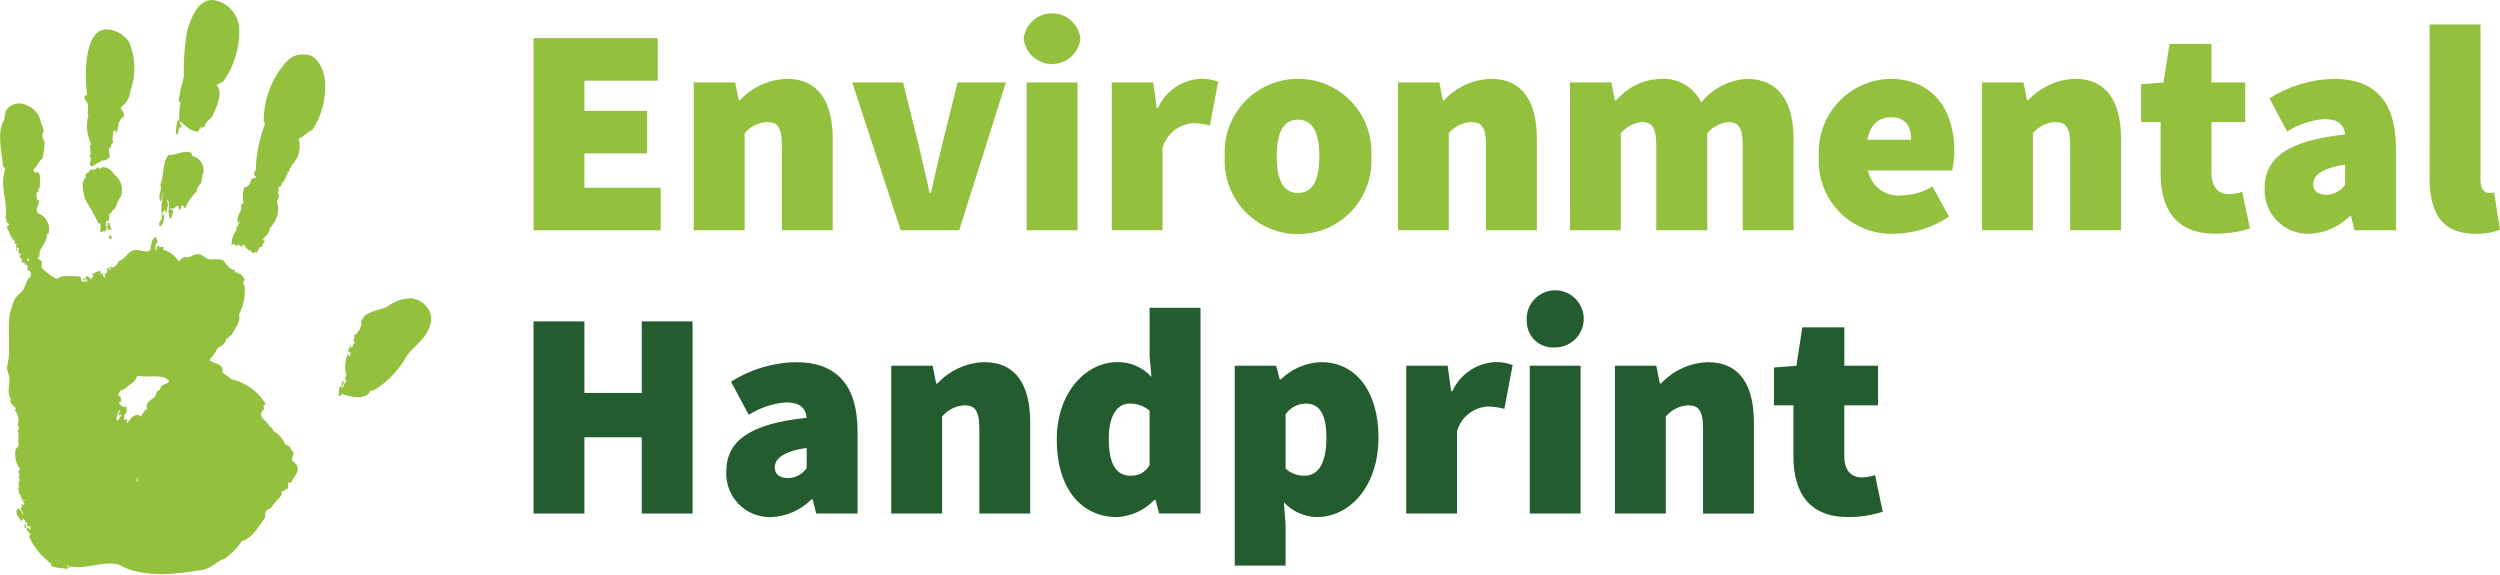
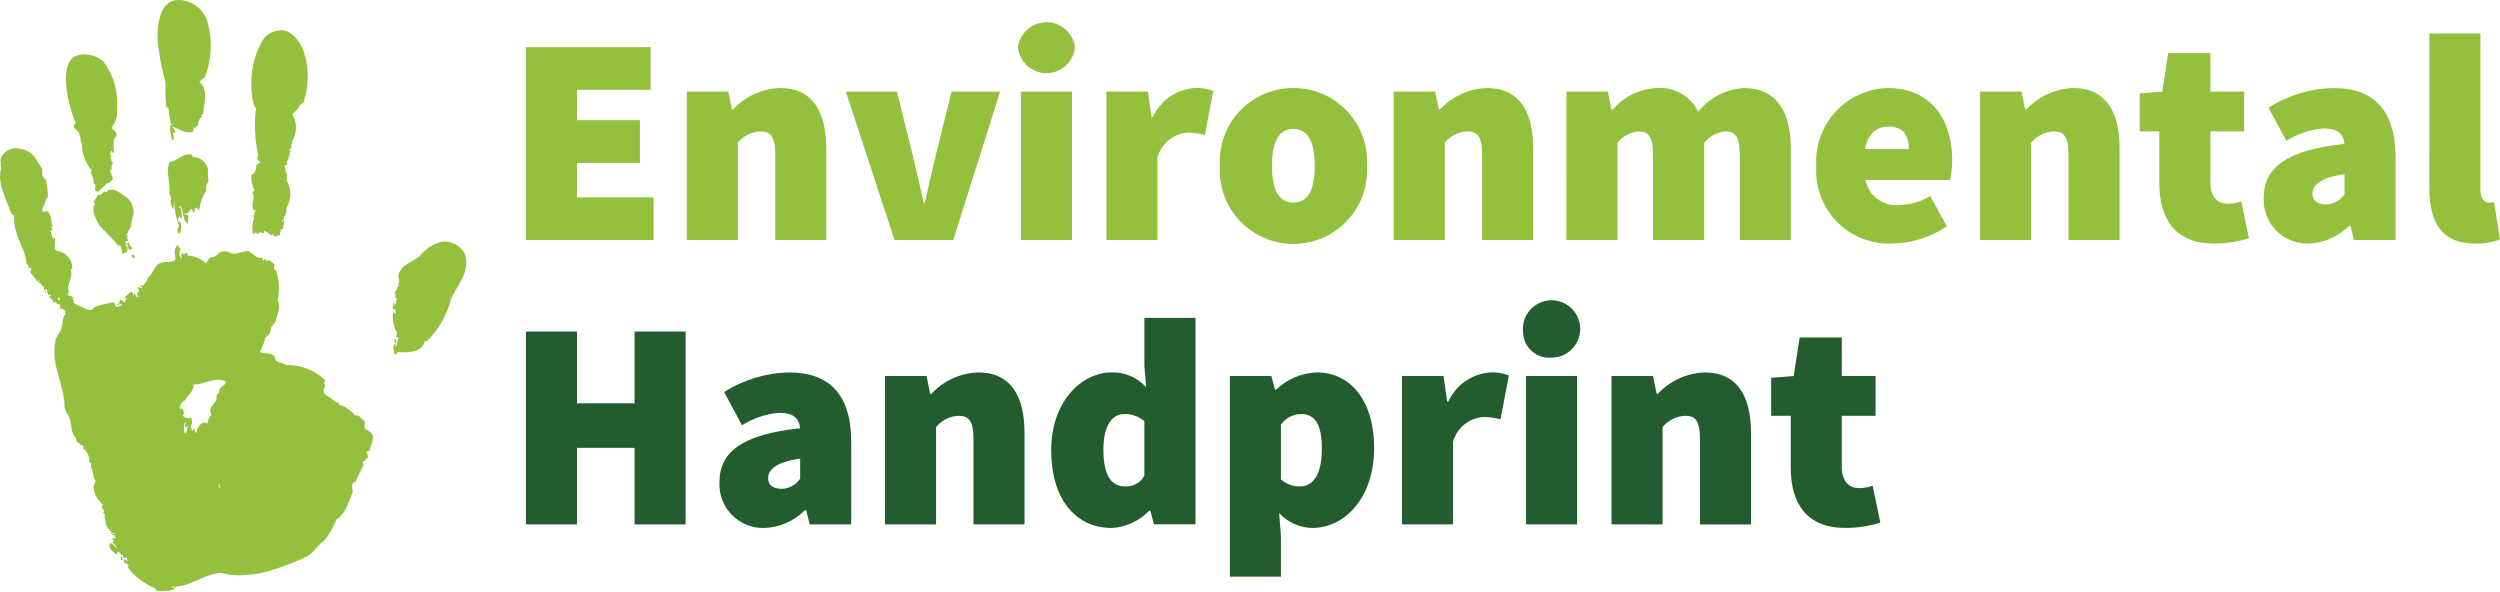
- <svg xmlns="http://www.w3.org/2000/svg" id="Layer_1" data-name="Layer 1" width="202.962" height="46.625" viewBox="0 0 202.962 46.625">
+ <svg xmlns="http://www.w3.org/2000/svg" id="Layer_1" data-name="Layer 1" width="202.181" height="47.815" viewBox="0 0 202.181 47.815">
  <defs>
    <style>.cls-1{fill:none;}.cls-2,.cls-5{fill:#93c13e;}.cls-3{fill:#235d2f;}.cls-4{clip-path:url(#clip-path);}.cls-5{fill-rule:evenodd;}</style>
-     <clipPath id="clip-path" transform="translate(-8.835 -2)">
-       <rect class="cls-1" x="-2" width="50" height="50" />
+     <clipPath id="clip-path" transform="translate(-9.616 -1.282)">
+       <rect class="cls-1" x="1.366" y="-0.634" width="50" height="50" transform="translate(-5.169 7.208) rotate(-14.192)" />
    </clipPath>
  </defs>
-   <path class="cls-2" d="M52.15,5.092H62.231V8.548H56.279V11h5.088v3.456H56.279v2.784h6.192v3.456H52.15Z" transform="translate(-8.835 -2)" />
-   <path class="cls-2" d="M65.159,8.692h3.36l.288,1.44h.1A5.421,5.421,0,0,1,72.695,8.4c2.64,0,3.744,1.92,3.744,4.9v7.392H72.312V13.829c0-1.537-.385-1.92-1.2-1.92a2.5,2.5,0,0,0-1.824.912v7.872H65.159Z" transform="translate(-8.835 -2)" />
-   <path class="cls-2" d="M78.022,8.692H82.15l1.3,5.233q.432,1.8.865,3.744h.095q.432-1.944.865-3.744l1.3-5.233H90.5l-3.793,12H81.958Z" transform="translate(-8.835 -2)" />
-   <path class="cls-2" d="M91.942,5.14a2.319,2.319,0,0,1,4.609,0,2.319,2.319,0,0,1-4.609,0Zm.24,3.552h4.129v12H92.182Z" transform="translate(-8.835 -2)" />
-   <path class="cls-2" d="M99.094,8.692h3.36l.288,2.064h.1A4.027,4.027,0,0,1,106.247,8.4a3.545,3.545,0,0,1,1.487.241l-.672,3.552A5.656,5.656,0,0,0,105.718,12a2.758,2.758,0,0,0-2.5,2.017v6.672H99.094Z" transform="translate(-8.835 -2)" />
-   <path class="cls-2" d="M114.214,8.4a5.945,5.945,0,0,1,5.953,6.289,5.961,5.961,0,1,1-11.9,0A5.944,5.944,0,0,1,114.214,8.4Zm0,9.265c1.248,0,1.728-1.152,1.728-2.976s-.48-2.976-1.728-2.976-1.728,1.152-1.728,2.976S112.966,17.669,114.214,17.669Z" transform="translate(-8.835 -2)" />
-   <path class="cls-2" d="M122.326,8.692h3.36l.288,1.44h.1A5.421,5.421,0,0,1,129.862,8.4c2.641,0,3.744,1.92,3.744,4.9v7.392h-4.127V13.829c0-1.537-.384-1.92-1.2-1.92a2.5,2.5,0,0,0-1.824.912v7.872h-4.128Z" transform="translate(-8.835 -2)" />
-   <path class="cls-2" d="M136.294,8.692h3.359l.288,1.464h.1a4.912,4.912,0,0,1,3.6-1.752,3.393,3.393,0,0,1,3.312,1.92,5.072,5.072,0,0,1,3.7-1.92c2.641,0,3.793,1.92,3.793,4.9v7.392h-4.128V13.829c0-1.537-.384-1.92-1.2-1.92a2.564,2.564,0,0,0-1.679.912v7.872H143.3V13.829c0-1.537-.384-1.92-1.2-1.92a2.564,2.564,0,0,0-1.68.912v7.872h-4.128Z" transform="translate(-8.835 -2)" />
-   <path class="cls-2" d="M162.262,8.4c3.552,0,5.232,2.593,5.232,5.809a7.479,7.479,0,0,1-.168,1.632h-6.841a2.519,2.519,0,0,0,2.786,2.016,4.932,4.932,0,0,0,2.448-.72l1.343,2.448a8.082,8.082,0,0,1-4.368,1.392,5.894,5.894,0,0,1-6.192-6.288A5.942,5.942,0,0,1,162.262,8.4Zm1.728,4.945c0-1.008-.384-1.825-1.632-1.825-.912,0-1.68.505-1.92,1.825Z" transform="translate(-8.835 -2)" />
-   <path class="cls-2" d="M169.75,8.692h3.359l.288,1.44h.1A5.421,5.421,0,0,1,177.286,8.4c2.641,0,3.744,1.92,3.744,4.9v7.392H176.9V13.829c0-1.537-.383-1.92-1.2-1.92a2.5,2.5,0,0,0-1.824.912v7.872H169.75Z" transform="translate(-8.835 -2)" />
-   <path class="cls-2" d="M184.244,11.909H182.66V8.836l1.824-.144.481-3.12h3.408v3.12h2.736v3.217h-2.736v4.1c0,1.32.672,1.752,1.439,1.752a3.452,3.452,0,0,0,1.057-.192l.624,2.977a9.1,9.1,0,0,1-2.832.431c-3.121,0-4.417-1.967-4.417-4.9Z" transform="translate(-8.835 -2)" />
-   <path class="cls-2" d="M199.222,12.917c-.1-.864-.624-1.249-1.681-1.249a6.534,6.534,0,0,0-3.024,1.009l-1.44-2.689a10.114,10.114,0,0,1,5.28-1.584c3.121,0,4.993,1.68,4.993,5.617v6.672h-3.361l-.288-1.152h-.1a4.865,4.865,0,0,1-3.312,1.44,3.529,3.529,0,0,1-3.6-3.7C192.692,14.789,194.613,13.4,199.222,12.917Zm-1.489,4.9A1.894,1.894,0,0,0,199.222,17V15.365c-1.969.288-2.593.912-2.593,1.584C196.629,17.5,197.013,17.813,197.733,17.813Z" transform="translate(-8.835 -2)" />
-   <path class="cls-2" d="M206.085,3.988h4.128V16.613c0,.816.384,1.056.672,1.056a1.481,1.481,0,0,0,.432-.048l.48,3.025a5.128,5.128,0,0,1-2.016.335c-2.785,0-3.7-1.824-3.7-4.512Z" transform="translate(-8.835 -2)" />
-   <path class="cls-3" d="M52.15,28.092h4.129V33.9h4.656V28.092h4.128v15.6H60.935V37.5H56.279v6.192H52.15Z" transform="translate(-8.835 -2)" />
-   <path class="cls-3" d="M74.327,35.917c-.1-.864-.624-1.248-1.681-1.248a6.546,6.546,0,0,0-3.024,1.008l-1.44-2.689a10.114,10.114,0,0,1,5.28-1.584c3.121,0,4.993,1.68,4.993,5.617v6.672H75.1l-.288-1.152h-.1a4.871,4.871,0,0,1-3.313,1.44,3.528,3.528,0,0,1-3.6-3.7C67.8,37.789,69.718,36.4,74.327,35.917Zm-1.489,4.9A1.888,1.888,0,0,0,74.327,40V38.365c-1.969.288-2.593.912-2.593,1.584C71.734,40.5,72.119,40.813,72.838,40.813Z" transform="translate(-8.835 -2)" />
-   <path class="cls-3" d="M81.19,31.692h3.36l.288,1.441h.1A5.426,5.426,0,0,1,88.727,31.4c2.64,0,3.744,1.92,3.744,4.9v7.392H88.343V36.829c0-1.536-.385-1.921-1.2-1.921a2.5,2.5,0,0,0-1.825.912v7.873H81.19Z" transform="translate(-8.835 -2)" />
-   <path class="cls-3" d="M99.526,31.4a3.608,3.608,0,0,1,2.785,1.2l-.144-1.728V26.988H106.3v16.7h-3.36l-.289-1.1h-.1a4.544,4.544,0,0,1-3.024,1.392c-2.976,0-4.9-2.4-4.9-6.289C94.63,33.757,97.078,31.4,99.526,31.4Zm1.1,9.217a1.647,1.647,0,0,0,1.537-.864V35.341a2.431,2.431,0,0,0-1.633-.576c-.864,0-1.68.767-1.68,2.88C98.854,39.805,99.526,40.621,100.63,40.621Z" transform="translate(-8.835 -2)" />
-   <path class="cls-3" d="M113.206,44.605v3.313h-4.128V31.692h3.36l.288,1.1h.1a4.967,4.967,0,0,1,3.264-1.393c2.833,0,4.656,2.4,4.656,6.1,0,4.128-2.447,6.48-4.992,6.48a3.758,3.758,0,0,1-2.688-1.2Zm1.536-3.984c.96,0,1.777-.767,1.777-3.072,0-1.968-.577-2.784-1.681-2.784a2.006,2.006,0,0,0-1.632.864v4.416A2.2,2.2,0,0,0,114.742,40.621Z" transform="translate(-8.835 -2)" />
-   <path class="cls-3" d="M123,31.692h3.359l.289,2.065h.1A4.024,4.024,0,0,1,130.15,31.4a3.549,3.549,0,0,1,1.489.241l-.673,3.551a5.719,5.719,0,0,0-1.344-.191,2.755,2.755,0,0,0-2.5,2.016v6.672H123Z" transform="translate(-8.835 -2)" />
-   <path class="cls-3" d="M132.789,28.14a2.318,2.318,0,1,1,2.3,2.064A2.114,2.114,0,0,1,132.789,28.14Zm.24,3.552h4.128v12h-4.128Z" transform="translate(-8.835 -2)" />
-   <path class="cls-3" d="M139.941,31.692h3.36l.288,1.441h.1a5.422,5.422,0,0,1,3.792-1.729c2.64,0,3.744,1.92,3.744,4.9v7.392h-4.128V36.829c0-1.536-.384-1.921-1.2-1.921a2.5,2.5,0,0,0-1.825.912v7.873h-4.128Z" transform="translate(-8.835 -2)" />
-   <path class="cls-3" d="M154.437,34.908h-1.584V31.836l1.824-.144.48-3.12h3.408v3.12H161.3v3.216h-2.737v4.1c0,1.32.672,1.752,1.44,1.752a3.458,3.458,0,0,0,1.057-.192l.624,2.977a9.1,9.1,0,0,1-2.832.431c-3.122,0-4.417-1.967-4.417-4.9Z" transform="translate(-8.835 -2)" />
+   <path class="cls-2" d="M52.15,5.092H62.231V8.548H56.279V11h5.088v3.456H56.279v2.784h6.192v3.456H52.15Z" transform="translate(-9.616 -1.282)" />
+   <path class="cls-2" d="M65.159,8.692h3.36l.288,1.44h.1A5.421,5.421,0,0,1,72.695,8.4c2.64,0,3.744,1.92,3.744,4.9v7.392H72.312V13.829c0-1.537-.385-1.92-1.2-1.92a2.5,2.5,0,0,0-1.824.912v7.872H65.159Z" transform="translate(-9.616 -1.282)" />
+   <path class="cls-2" d="M78.022,8.692H82.15l1.3,5.233q.432,1.8.865,3.744h.095q.432-1.944.865-3.744l1.3-5.233H90.5l-3.793,12H81.958Z" transform="translate(-9.616 -1.282)" />
+   <path class="cls-2" d="M91.942,5.14a2.319,2.319,0,0,1,4.609,0,2.319,2.319,0,0,1-4.609,0Zm.24,3.552h4.129v12H92.182Z" transform="translate(-9.616 -1.282)" />
+   <path class="cls-2" d="M99.094,8.692h3.36l.288,2.064h.1A4.027,4.027,0,0,1,106.247,8.4a3.545,3.545,0,0,1,1.487.241l-.672,3.552A5.656,5.656,0,0,0,105.718,12a2.758,2.758,0,0,0-2.5,2.017v6.672H99.094Z" transform="translate(-9.616 -1.282)" />
+   <path class="cls-2" d="M114.214,8.4a5.945,5.945,0,0,1,5.953,6.289,5.961,5.961,0,1,1-11.9,0A5.944,5.944,0,0,1,114.214,8.4Zm0,9.265c1.248,0,1.728-1.152,1.728-2.976s-.48-2.976-1.728-2.976-1.728,1.152-1.728,2.976S112.966,17.669,114.214,17.669Z" transform="translate(-9.616 -1.282)" />
+   <path class="cls-2" d="M122.326,8.692h3.36l.288,1.44h.1A5.421,5.421,0,0,1,129.862,8.4c2.641,0,3.744,1.92,3.744,4.9v7.392h-4.127V13.829c0-1.537-.384-1.92-1.2-1.92a2.5,2.5,0,0,0-1.824.912v7.872h-4.128Z" transform="translate(-9.616 -1.282)" />
+   <path class="cls-2" d="M136.294,8.692h3.359l.288,1.464h.1a4.912,4.912,0,0,1,3.6-1.752,3.393,3.393,0,0,1,3.312,1.92,5.072,5.072,0,0,1,3.7-1.92c2.641,0,3.793,1.92,3.793,4.9v7.392h-4.128V13.829c0-1.537-.384-1.92-1.2-1.92a2.564,2.564,0,0,0-1.679.912v7.872H143.3V13.829c0-1.537-.384-1.92-1.2-1.92a2.564,2.564,0,0,0-1.68.912v7.872h-4.128Z" transform="translate(-9.616 -1.282)" />
+   <path class="cls-2" d="M162.262,8.4c3.552,0,5.232,2.593,5.232,5.809a7.479,7.479,0,0,1-.168,1.632h-6.841a2.519,2.519,0,0,0,2.786,2.016,4.932,4.932,0,0,0,2.448-.72l1.343,2.448a8.082,8.082,0,0,1-4.368,1.392,5.894,5.894,0,0,1-6.192-6.288A5.942,5.942,0,0,1,162.262,8.4Zm1.728,4.945c0-1.008-.384-1.825-1.632-1.825-.912,0-1.68.505-1.92,1.825Z" transform="translate(-9.616 -1.282)" />
+   <path class="cls-2" d="M169.75,8.692h3.359l.288,1.44h.1A5.421,5.421,0,0,1,177.286,8.4c2.641,0,3.744,1.92,3.744,4.9v7.392H176.9V13.829c0-1.537-.383-1.92-1.2-1.92a2.5,2.5,0,0,0-1.824.912v7.872H169.75Z" transform="translate(-9.616 -1.282)" />
+   <path class="cls-2" d="M184.244,11.909H182.66V8.836l1.824-.144.481-3.12h3.408v3.12h2.736v3.217h-2.736v4.1c0,1.32.672,1.752,1.439,1.752a3.452,3.452,0,0,0,1.057-.192l.624,2.977a9.1,9.1,0,0,1-2.832.431c-3.121,0-4.417-1.967-4.417-4.9Z" transform="translate(-9.616 -1.282)" />
+   <path class="cls-2" d="M199.222,12.917c-.1-.864-.624-1.249-1.681-1.249a6.534,6.534,0,0,0-3.024,1.009l-1.44-2.689a10.114,10.114,0,0,1,5.28-1.584c3.121,0,4.993,1.68,4.993,5.617v6.672h-3.361l-.288-1.152h-.1a4.865,4.865,0,0,1-3.312,1.44,3.529,3.529,0,0,1-3.6-3.7C192.692,14.789,194.613,13.4,199.222,12.917Zm-1.489,4.9A1.894,1.894,0,0,0,199.222,17V15.365c-1.969.288-2.593.912-2.593,1.584C196.629,17.5,197.013,17.813,197.733,17.813Z" transform="translate(-9.616 -1.282)" />
+   <path class="cls-2" d="M206.085,3.988h4.128V16.613c0,.816.384,1.056.672,1.056a1.481,1.481,0,0,0,.432-.048l.48,3.025a5.128,5.128,0,0,1-2.016.335c-2.785,0-3.7-1.824-3.7-4.512Z" transform="translate(-9.616 -1.282)" />
+   <path class="cls-3" d="M52.15,28.092h4.129V33.9h4.656V28.092h4.128v15.6H60.935V37.5H56.279v6.192H52.15Z" transform="translate(-9.616 -1.282)" />
+   <path class="cls-3" d="M74.327,35.917c-.1-.864-.624-1.248-1.681-1.248a6.546,6.546,0,0,0-3.024,1.008l-1.44-2.689a10.114,10.114,0,0,1,5.28-1.584c3.121,0,4.993,1.68,4.993,5.617v6.672H75.1l-.288-1.152h-.1a4.871,4.871,0,0,1-3.313,1.44,3.528,3.528,0,0,1-3.6-3.7C67.8,37.789,69.718,36.4,74.327,35.917Zm-1.489,4.9A1.888,1.888,0,0,0,74.327,40V38.365c-1.969.288-2.593.912-2.593,1.584C71.734,40.5,72.119,40.813,72.838,40.813Z" transform="translate(-9.616 -1.282)" />
+   <path class="cls-3" d="M81.19,31.692h3.36l.288,1.441h.1A5.426,5.426,0,0,1,88.727,31.4c2.64,0,3.744,1.92,3.744,4.9v7.392H88.343V36.829c0-1.536-.385-1.921-1.2-1.921a2.5,2.5,0,0,0-1.825.912v7.873H81.19Z" transform="translate(-9.616 -1.282)" />
+   <path class="cls-3" d="M99.526,31.4a3.608,3.608,0,0,1,2.785,1.2l-.144-1.728V26.988H106.3v16.7h-3.36l-.289-1.1h-.1a4.544,4.544,0,0,1-3.024,1.392c-2.976,0-4.9-2.4-4.9-6.289C94.63,33.757,97.078,31.4,99.526,31.4Zm1.1,9.217a1.647,1.647,0,0,0,1.537-.864V35.341a2.431,2.431,0,0,0-1.633-.576c-.864,0-1.68.767-1.68,2.88C98.854,39.805,99.526,40.621,100.63,40.621Z" transform="translate(-9.616 -1.282)" />
+   <path class="cls-3" d="M113.206,44.605v3.313h-4.128V31.692h3.36l.288,1.1h.1a4.967,4.967,0,0,1,3.264-1.393c2.833,0,4.656,2.4,4.656,6.1,0,4.128-2.447,6.48-4.992,6.48a3.758,3.758,0,0,1-2.688-1.2Zm1.536-3.984c.96,0,1.777-.767,1.777-3.072,0-1.968-.577-2.784-1.681-2.784a2.006,2.006,0,0,0-1.632.864v4.416A2.2,2.2,0,0,0,114.742,40.621Z" transform="translate(-9.616 -1.282)" />
+   <path class="cls-3" d="M123,31.692h3.359l.289,2.065h.1A4.024,4.024,0,0,1,130.15,31.4a3.549,3.549,0,0,1,1.489.241l-.673,3.551a5.719,5.719,0,0,0-1.344-.191,2.755,2.755,0,0,0-2.5,2.016v6.672H123Z" transform="translate(-9.616 -1.282)" />
+   <path class="cls-3" d="M132.789,28.14a2.318,2.318,0,1,1,2.3,2.064A2.114,2.114,0,0,1,132.789,28.14Zm.24,3.552h4.128v12h-4.128Z" transform="translate(-9.616 -1.282)" />
+   <path class="cls-3" d="M139.941,31.692h3.36l.288,1.441h.1a5.422,5.422,0,0,1,3.792-1.729c2.64,0,3.744,1.92,3.744,4.9v7.392h-4.128V36.829c0-1.536-.384-1.921-1.2-1.921a2.5,2.5,0,0,0-1.825.912v7.873h-4.128Z" transform="translate(-9.616 -1.282)" />
+   <path class="cls-3" d="M154.437,34.908h-1.584V31.836l1.824-.144.48-3.12h3.408v3.12H161.3v3.216h-2.737v4.1c0,1.32.672,1.752,1.44,1.752a3.458,3.458,0,0,0,1.057-.192l.624,2.977a9.1,9.1,0,0,1-2.832.431c-3.122,0-4.417-1.967-4.417-4.9Z" transform="translate(-9.616 -1.282)" />
  <g class="cls-4">
    <g class="cls-4">
-       <path class="cls-5" d="M15.964,11.028c.176.047.131.158.089.3-.129-.023-.092-.176-.089-.3" transform="translate(-8.835 -2)" />
-       <path class="cls-5" d="M17.677,21.1c.142.044.263.023.218.277-.074-.014-.093.04-.17.022a.677.677,0,0,1-.048-.3" transform="translate(-8.835 -2)" />
-       <path class="cls-5" d="M36.539,33.15c.1-.053.088-.077.066-.2.088-.007.106.041.16.061-.025.095-.084.147-.076.283-.136.02-.072-.117-.15-.143" transform="translate(-8.835 -2)" />
-       <path class="cls-5" d="M11.418,43.918a.229.229,0,0,0-.061.16l-.124-.015c0-.049.018-.072.051-.077-.021-.045-.089-.054-.067-.134.109-.089.069.071.2.066" transform="translate(-8.835 -2)" />
-       <path class="cls-5" d="M11.621,44.319l-.165-.02c-.039-.044.006-.153-.108-.139.025-.062.133-.019.1-.154.04.006.025.054.031.087.031.087.174.087.14.226" transform="translate(-8.835 -2)" />
-       <path class="cls-5" d="M10.835,44.6c0-.036.021-.037.046-.036l.083.01c-.109.124.063.192-.035.288-.218.02-.03-.252-.094-.262" transform="translate(-8.835 -2)" />
-       <path class="cls-5" d="M15.972,10.611c.127-.3-.654-.7-.056-.926-.215-1.321-.3-5.157,1.474-5.3a2.279,2.279,0,0,1,1.925,1.026A5.516,5.516,0,0,1,19.42,9.4a1.832,1.832,0,0,1-.786,1.327c.075.313.331.366.25.7-.033.132-.215.177-.287.3-.207.353-.167.8-.289,1.011-.119.138-.053-.179-.145-.185-.1.057-.019.223-.18.1.119.319-.12.607.061.885-.187.136-.181.228-.229.516-.091.008-.072-.069-.068-.134-.176.228.018.572-.022.875-.185.159-.426.291-.611.219-.107.183-.569.275-.77.492-.125-.013-.15-.106-.232-.153.026-.266.249-.484-.008-.628.165-.262.039-.671.026-.916a.115.115,0,0,1,.134-.068,3.319,3.319,0,0,1-.258-2.371" transform="translate(-8.835 -2)" />
-       <path class="cls-5" d="M32.3,15.586c.171.085-.038.47-.127.361-.117.025.1.09.016.212-.076-.041-.157.223-.168.355a.2.2,0,0,0-.119-.056c.227.243-.359.335-.2.645-.127-.02-.133.114-.3.048.119.1.048.411-.018.5a.516.516,0,0,1-.08.658,2.1,2.1,0,0,1-.556,2.191c0,.413-.377.713-.618.97.046.158.073-.089.169-.022.084.168-.17.313-.2.6-.1-.028-.1.065-.21.017-.027.2-.173.255-.184.48-.14-.175-.221-.006-.293.006-.081-.086-.266-.09-.217-.277-.086-.03-.086.049-.1.114a3.714,3.714,0,0,1-.481-.518c-.119-.056-.084.083-.1.155a.34.34,0,0,1-.274-.159c-.107-.025-.116.074-.143.15-.059-.159-.038-.092-.2-.066.085-.236-.161-.006-.1-.179-.077.029-.093.135-.148.191a1.862,1.862,0,0,1,.411-1.33c-.113-.023-.021-.041-.012-.252a.2.2,0,0,0,.119.056c-.162-.252.108-.135.137-.443-.091-.005-.1.093-.107.2a.807.807,0,0,1,0-.711c.109-.333.315-.353.181-.813.006.021.063-.018.046-.037,0-.127.159-.052.185-.145a2.212,2.212,0,0,1,.071-1.286c.352-.028.479-.34.584-.683.132-.037.252-.091.391-.12a.635.635,0,0,1-.213-.318c.026-.126.112-.175.159-.273a11.091,11.091,0,0,1,.739-3.715.777.777,0,0,0-.093-.262,7.3,7.3,0,0,1,1.242-4.071c.6-.792,1.067-1.526,2.372-1.3.749.129,1.332,1.239,1.364,2.213a6.415,6.415,0,0,1-1.007,3.849c-.069.076-.253.11-.359.207a3.058,3.058,0,0,1-.775.535,2.165,2.165,0,0,1-.6,2.185.112.112,0,0,1-.019.164c-.09.06-.052-.009-.165-.02" transform="translate(-8.835 -2)" />
-       <path class="cls-5" d="M10.307,38.226c.17-.115-.114-.465.074-.618-.169-.093.066-.556-.136-.6.1-.1.224-.433.013-.458a1.225,1.225,0,0,0-.227-1.239c-.011-.095.086-.05.1-.114-.1-.15-.106-.231-.31-.2a.114.114,0,0,1,.133-.068c-.161-.109-.394-.279-.229-.529-.36-.453-.1-1.1-.131-1.688-.023-.405-.269-.676-.164-1.065.353-1.308-.091-3.157.288-4.479a4.95,4.95,0,0,1,.316-.882c.166-.318.526-.49.727-.832s.2-.783.582-1.016a.34.34,0,0,1,.034-.288c-.049-.09-.173.044-.1-.18l-.247-.03c.08-.2.107-.521-.2-.441.079-.174-.021-.207-.227-.2.012-.047,0-.075-.032-.088-.015-.114.1-.069.139-.108-.179.019-.149-.226-.341-.292.017-.106.168-.04.184-.145-.028-.193-.128.057-.2-.066.086-.154-.157-.365.045-.371a.208.208,0,0,0-.109-.138c-.186-.036.065.3-.158.273.115-.111-.062-.416.065-.535-.074-.079-.053,0-.165-.021.135-.325-.356-.316-.106-.514-.021-.126-.073.089-.169.022a4.283,4.283,0,0,0-.359-.838c.007-.149.142-.135.158-.273-.016-.112-.184-.105-.227-.2.129-.106-.014-.209-.048-.3.219-1.478-.515-2.451-.018-4.015a1.951,1.951,0,0,0-.186-.189c-.073-1.122-.561-2.78.122-3.789-.069-.173.1-.4.079-.659a1.278,1.278,0,0,1,1.732-.5,1.753,1.753,0,0,1,1.107,1.219c.053.252.189.505.277.828-.106.209-.189.61,0,.71a.113.113,0,0,1-.1.114c0,.107.077-.048.164.02a6.887,6.887,0,0,1-.173,1.442c-.28.11-.422.66-.732.873a.345.345,0,0,0,.176.272c.067-.01.051-.125.175-.062.343.265.094.924.175,1.316-.021.056-.073-.005-.077-.051-.133.072.029.224-.045.371-.068,0-.066-.047-.118-.056-.115.3.054.578,0,.71.021.126.073-.088.17-.021.037.373-.388.732-.088,1.076a1.366,1.366,0,0,1,.841,1.69c-.039.07-.075,0-.123-.015.033.875-.789,1.174-.558,1.855-.154.047-.008-.142-.109-.138-.027.073.05.25-.122.32.109-.055.266.086.392.214-.057.208.034.322-.054.453a5.183,5.183,0,0,0,1.105.886c.242.113.363-.1.561-.142a10.6,10.6,0,0,1,1.5.014.614.614,0,0,1,.075.427c.169-.064.17-.047.283.076-.086-.169.094-.137.175-.063-.016-.076.141-.156.024-.206-.063.011.01.055-.014.124-.078-.027-.014-.164-.15-.144-.064.011.01.055-.015.124a.271.271,0,0,0-.2-.066c.069-.071.241-.155.3-.089-.129-.256-.058-.018.071-.242a.684.684,0,0,1,.3.287,1.793,1.793,0,0,1,.194-.228c.067-.127-.129-.047-.062-.174a1.839,1.839,0,0,1,.621-.3c.079.05.07.169.048.3.149.079.03-.184.18-.1,0,.2-.006.278.207.359.052-.128-.048-.136-.1-.18.142-.064.025-.21.236-.222-.019-.1.113-.312-.047-.3.129-.152.224,0,.365.086,0-.1,0-.2-.145-.185.015-.113.207-.075.253-.011a.835.835,0,0,0,.522-.522c.693-.193.726-1.1,1.736-.878.262.056.55.2.839-.025.05-.507.11-1,.5-1.067-.028.309.045.31.146.519-.057.122-.057-.1-.113-.1a.8.8,0,0,0-.054.788c-.057-.171.116-.372.055-.453-.02-.041.25,0,.2.107.185-.036.171-.138.335,0,0,.075-.061.081-.061.16a2.257,2.257,0,0,1,1.3.993,1.04,1.04,0,0,1,.508-.4c.436.208.629-.348,1.234-.186.213.057.389.3.625.367.386.116.895-.077,1.241.108.278.329.493.794.95.783.02.121-.071.1-.065.2.126.036.174-.031.22-.1.085.021-.01.182.058.215.238-.123.452.248.573.446-.079.154-.215.4-.013.458a4.285,4.285,0,0,1-.458,2.411c.2.588-.424,1.22-.574,1.644-.2.05-.256.276-.457.322-.079.421-.372.57-.671.713a4.071,4.071,0,0,1-.7,1c.265.322,1.191.215,1.054.963.161.258.527.357.723.588a4.414,4.414,0,0,1,2.773,1.964c.017.164-.118.135-.153.232.008.081.076.115.057.216-.655.705.168.843.418,1.388.055.157.338.133.29.37a2.489,2.489,0,0,1,1.03,1.169c.466.019.374.478.677.624a1.624,1.624,0,0,0-.157.609c.179.233.44.332.466.641.041.471-.377.779-.514,1.15-.135-.014-.172.1-.34.043.15.1.055.223.069.468-.2.067-.318.228-.534.27-.012.1.057.13.012.252-.288.409-.657.715-.932,1.142-.3,0-.434.232-.424.743-.556.7-.967,1.588-1.855,1.866a6.306,6.306,0,0,1-1.429,1.458c-.1-.018-.135.049-.216.058-.482.225-.954.768-1.69.841a21.749,21.749,0,0,1-3.133.334,9.3,9.3,0,0,1-1.941-.192,5.347,5.347,0,0,1-1.681-.621c-1.2-.2-2.189.248-3.2.241-.354,0-.644-.16-.9.143-.5-.1-1.028-.054-1.345-.287-.009-.006.064-.058.051-.077-.132-.2-.481-.412-.714-.671a4.936,4.936,0,0,1-1.1-1.637.207.207,0,0,1,.139-.109c-.086-.2-.615-.5-.137-.6-.128.112.081.184.135.267-.068-.135-.031-.122,0-.334-.089.014-.265-.084-.294.006a.507.507,0,0,1,.03-.247.672.672,0,0,1-.285-.411c-.061.082-.17.1-.2.228-.181-.249-.614-.637-.293-1.038.274.095.279.4.476.558a2.11,2.11,0,0,0-.27-.534c.046-.1.242-.223.035-.288.057-.2.3.128.308-.13-.05-.03-.2-.036-.026-.129-.025-.047-.123-.02-.2-.107.036-.085.258-.008.288.035-.05-.176-.232-.144-.366-.086.123-.047-.064-.2.1-.155-.034-.149-.111-.09-.191-.148.031-.039.1-.032.1-.114-.337-.084-.126-.7-.206-1.07l.124.015c0-.049-.071-.044-.119-.056.019-.071.083-.085.175-.062-.126-.038-.1-.2-.176-.272a.224.224,0,0,1,.184-.145c-.128.077-.316-.45-.027-.463a2,2,0,0,1-.389-1.636m1.048-15.3a.2.2,0,0,1,.056-.118c-.054-.02-.071-.068-.16-.061-.024.106-.006.179.1.179m8.828,9.3c-.142.579-.66.68-.962,1.055-.277.091-.551.186-.574.6.394,0,.057.4.321.457a.214.214,0,0,0-.267.135c.154.159.267.338.593.281a.606.606,0,0,1-.213.726c.114.118.013.172.043.34.123.046.093-.1.216-.058.112.107-.112.262.047.3.218-.314.662-.923,1.105-.494.119-.26.238-.521.491-.61-.181-.663.388-.695.675-1.089.079-.109.054-.268.127-.361.054-.069.169-.068.225-.14.076-.1.072-.24.164-.315.2-.166.52-.143.59-.388-.577-.661-1.836-.2-2.581-.437M18.27,35.966c.055.056.045.164.1.221a1.964,1.964,0,0,0,.312-.506c-.082-.121-.123.1-.206-.025-.056-.2.2-.242.086-.365-.211.171-.162.389-.29.675m1.758,5.186c-.048-.154,0-.3-.038-.381-.077.079-.09.347.038.381m-5.544,6.814c-.073,0-.192-.141-.247-.03.087.061.167.141.247.03" transform="translate(-8.835 -2)" />
-       <path class="cls-5" d="M22.375,18.529c.011.063.055-.01.124.015-.126.3-.055.433-.177.773-.051-.117-.041-.281-.135-.268s.047.118-.061.161c-.063-.023.045-.069-.031-.088-.111.033-.022.321-.127.361.127.052.136-.048.179-.1.072.22-.049.927-.33,1.006-.153-.17,0-.505.152-.568a6.985,6.985,0,0,1,.144-2.239c-.114.234-.12.607-.263.8a1.21,1.21,0,0,1,.077-.994c-.136.031.055-.221-.084-.344.344-.766.123-1.826.674-2.469.673.053.959-.372,1.821-.2.038.118.147.122.053.257a1.272,1.272,0,0,1,.983,1.206,7.715,7.715,0,0,0-.206,1.02,1.072,1.072,0,0,0-.378.707,3.6,3.6,0,0,0-.915,1.352c-.144-.011-.041-.216-.182-.23-.039.02-.079.04-.082-.01-.14.018-.048.23-.168.356-.175-.024-.053-.283-.166-.355-.193.1-.353.4-.653.214-.017.15.208.11.268.2a1.819,1.819,0,0,1-.207.685c-.363-.443.024-1.121-.229-1.574-.113.041-.119.188.062.175-.047.05-.057.149-.143.15" transform="translate(-8.835 -2)" />
-       <path class="cls-5" d="M17.369,20.184c.111.053.153.039.021.17.024.086.179-.054.257-.053-.038-.081-.215-.055-.139-.226.085.19.081-.013.211-.016a.7.7,0,0,0,.151.478c-.005.193-.253.077-.267.135-.049-.064-.064-.214-.012-.252-.108-.044-.092.072-.174.062,0,.049.071.044.119.056-.081.071-.119.2-.2.269-.147-.075-.189.02-.381.038a1.5,1.5,0,0,0,.007-.752.114.114,0,0,0-.1.114c-.331-.723-.739-1.385-1.131-2.059-.093-.492-.4-1.359.084-1.745.046-.123-.1-.093-.057-.216.157-.187.382-.235.43-.45a.473.473,0,0,0,.56-.142c.136-.019.12.081.2.108a.375.375,0,0,0,.185-.145c.618.041.728.306,1.048.669a1.534,1.534,0,0,1,.461,1.728,3.489,3.489,0,0,0-.449.949c-.235.128-.332.432-.569.558.018.165.168-.118.165.02-.181.235-.084.325-.106.531-.038-.032-.031-.1-.113-.1-.187.006-.073.29-.2.269" transform="translate(-8.835 -2)" />
-       <path class="cls-5" d="M38,28.686c.013-.046.044-.018.041,0,.076-.118.2-.455.111-.572.354-.94,1.4-.828,2.156-1.245a3.4,3.4,0,0,1,1.835-.657,1.852,1.852,0,0,1,1.7,1.459c.036,1.555-1.269,2.292-1.973,3.19a7.364,7.364,0,0,1-2.725,2.849l-.206-.025c-.353.844-1.665.552-2.335.3-.065.077-.178.235-.3.089.136-.245-.112-.627.306-.8.118.13-.148.117-.031.247.082-.007.027-.188.18-.1-.058-.194.069-.289.183-.48.035-.127-.089-.128-.145-.184.087-.049.1-.191.159-.274a2.644,2.644,0,0,1,.131-1.781c.057.042.043.14.057.216.188-.022.073-.18.159-.274-.013-.132-.1-.067-.2-.066.011-.1.023-.192.034-.288.088-.068.1.008.206.025-.02-.059-.078-.088-.155-.1,0-.1.087-.08.066-.2.17.008.012.089.022.17l.124.015c.1-.156.093-.1.127-.361a.191.191,0,0,0,.118.056c.017-.069-.057-.115.015-.123-.156.1-.148-.418-.007-.294-.026-.091-.11-.137-.093-.262.175.049.12-.2.308-.13-.15-.224.327-.279.132-.4" transform="translate(-8.835 -2)" />
-       <path class="cls-5" d="M26.418,8.9c.606.642-.058,1.859-.354,2.591a.233.233,0,0,1-.169.021c.021.045.089.054.067.133-.258.027-.534.515-.491.61-.127.045-.275.062-.319.212-.115.016.053-.191-.062-.174a1.46,1.46,0,0,1-.173.4c-.755-.046-.983-.542-1.528-.853,0,.21.265.375.142.561-.128.1-.032-.066-.114-.1-.17.221-.006.574-.285.634a3.525,3.525,0,0,1,.154-1.277c.077.014.012.14.108.139a4.892,4.892,0,0,1,.087-1.411c-.029-.064-.014-.163-.15-.143a12.181,12.181,0,0,1,.387-1.834,1.767,1.767,0,0,0,.04-.33A18.176,18.176,0,0,1,24.01,4.6c.35-1.291,1.016-2.872,2.356-2.558a2.477,2.477,0,0,1,1.878,2.107,7.081,7.081,0,0,1-1.292,4.484,2.308,2.308,0,0,0-.534.27" transform="translate(-8.835 -2)" />
+       <path class="cls-5" d="M16.119,12.546c.182,0,.166.121.161.272-.131.009-.133-.148-.161-.272" transform="translate(-9.616 -1.282)" />
+       <path class="cls-5" d="M20.249,21.889c.149.008.261-.042.279.215-.075,0-.08.061-.159.063a.676.676,0,0,1-.12-.278" transform="translate(-9.616 -1.282)" />
+       <path class="cls-5" d="M41.49,28.948c.086-.076.067-.1.015-.211.084-.028.113.014.17.02,0,.1-.045.163,0,.293-.127.053-.1-.1-.181-.1" transform="translate(-9.616 -1.282)" />
+       <path class="cls-5" d="M19.777,45.547a.227.227,0,0,0-.02.17l-.124.016c-.013-.048,0-.075.03-.088-.031-.038-.1-.03-.1-.113.084-.113.085.052.212.015" transform="translate(-9.616 -1.282)" />
+       <path class="cls-5" d="M20.071,45.886l-.165.021c-.048-.033-.031-.15-.139-.109.009-.066.125-.051.062-.174.04,0,.037.046.051.077.051.077.19.041.191.185" transform="translate(-9.616 -1.282)" />
+       <path class="cls-5" d="M19.378,46.351c-.012-.034.011-.041.035-.046l.083-.011c-.075.147.109.171.037.288-.206.073-.091-.237-.155-.231" transform="translate(-9.616 -1.282)" />
+       <path class="cls-5" d="M16.025,12.139c.049-.324-.806-.521-.281-.884-.532-1.228-1.56-4.925.13-5.5a2.279,2.279,0,0,1,2.118.522,5.513,5.513,0,0,1,1.078,3.836,1.833,1.833,0,0,1-.436,1.479c.149.285.41.274.413.617,0,.136-.165.224-.205.36-.114.393.034.813-.032,1.051-.081.163-.095-.161-.186-.144-.082.08.036.221-.149.145.194.28.033.618.276.843-.148.178-.119.265-.1.556-.086.031-.087-.049-.1-.113-.115.264.158.55.193.854-.14.2-.341.386-.538.362-.059.2-.485.406-.626.666-.125.018-.172-.066-.263-.092-.04-.264.123-.53-.162-.607.1-.294-.126-.66-.2-.894a.116.116,0,0,1,.113-.1,3.319,3.319,0,0,1-.831-2.235" transform="translate(-9.616 -1.282)" />
+       <path class="cls-5" d="M33.076,12.96c.186.039.078.464-.035.381-.108.052.119.063.067.2-.084-.021-.1.255-.075.387A.194.194,0,0,0,32.9,13.9c.279.179-.266.412-.039.674-.128.012-.1.144-.278.119.139.064.148.388.1.489a.516.516,0,0,1,.084.658,2.1,2.1,0,0,1,0,2.261c.1.4-.191.783-.362,1.091.084.142.049-.1.159-.062.122.142-.088.345-.044.633-.1,0-.08.087-.2.068.024.2-.105.289-.061.51-.178-.135-.215.049-.282.078-.1-.064-.28-.022-.278-.215-.091-.008-.072.068-.068.134a3.717,3.717,0,0,1-.593-.384c-.129-.025-.061.1-.061.175a.337.337,0,0,1-.3-.087c-.11,0-.1.1-.1.181-.1-.14-.06-.08-.211-.015.024-.25-.158.034-.145-.148-.068.047-.057.154-.1.221a1.866,1.866,0,0,1,.073-1.39c-.115.006-.031-.034-.074-.241a.2.2,0,0,0,.129.025c-.218-.205.072-.157.025-.463-.09.017-.075.115-.056.216a.805.805,0,0,1-.172-.69c.024-.349.218-.419-.024-.832.01.018.056-.033.035-.047-.031-.124.142-.09.144-.186a2.216,2.216,0,0,1-.247-1.265c.335-.114.381-.448.4-.8.119-.069.222-.15.35-.212-.107-.071-.226-.123-.284-.256-.006-.129.065-.2.086-.3a11.1,11.1,0,0,1-.194-3.782.778.778,0,0,0-.154-.231,7.3,7.3,0,0,1,.206-4.252c.388-.914.66-1.74,1.98-1.845.757-.059,1.595.874,1.865,1.81a6.424,6.424,0,0,1-.033,3.98c-.048.09-.218.168-.3.288a3.043,3.043,0,0,1-.621.708,2.163,2.163,0,0,1-.044,2.265.113.113,0,0,1,.022.165c-.072.079-.052,0-.164.021" transform="translate(-9.616 -1.282)" />
+       <path class="cls-5" d="M17.3,40.3c.137-.153-.225-.422-.08-.617-.186-.049-.072-.555-.279-.55.07-.119.111-.475-.1-.447a1.225,1.225,0,0,0-.524-1.146c-.034-.089.071-.069.067-.134-.136-.121-.159-.2-.35-.122a.113.113,0,0,1,.112-.1c-.183-.066-.45-.174-.352-.456-.46-.351-.362-1.04-.541-1.6-.121-.387-.426-.589-.42-.992.022-1.355-.862-3.038-.819-4.413a4.929,4.929,0,0,1,.091-.933c.083-.349.389-.6.5-.984s0-.808.316-1.128a.337.337,0,0,1-.038-.288c-.07-.075-.157.085-.144-.149l-.247.032c.029-.212-.024-.532-.3-.379.034-.189-.071-.2-.268-.134,0-.048-.019-.072-.052-.077-.043-.107.075-.09.108-.139-.169.062-.2-.183-.4-.2-.01-.107.153-.08.142-.185-.074-.181-.11.086-.211-.015.046-.17-.241-.315-.047-.371a.209.209,0,0,0-.139-.107c-.19.011.135.272-.087.3.085-.136-.162-.388-.068-.535-.091-.058-.052.01-.165.02.051-.348-.423-.219-.229-.472-.051-.117-.049.1-.158.063a4.245,4.245,0,0,0-.554-.725c-.029-.146.105-.166.087-.3-.043-.105-.205-.057-.268-.134.1-.134-.065-.2-.12-.277-.15-1.486-1.1-2.25-1-3.888a2,2,0,0,0-.226-.137c-.346-1.07-1.226-2.558-.811-3.7-.109-.151,0-.41-.085-.658a1.277,1.277,0,0,1,1.556-.911,1.752,1.752,0,0,1,1.372.91c.113.231.307.443.472.735-.052.229-.034.638.172.689a.113.113,0,0,1-.066.134c.023.105.063-.065.164-.021a6.878,6.878,0,0,1,.185,1.441c-.244.175-.247.743-.495,1.025a.344.344,0,0,0,.237.221c.063-.026.019-.134.155-.1.4.173.317.873.492,1.233-.007.059-.072.013-.087-.031-.112.1.083.21.047.371-.065.021-.075-.029-.128-.025-.038.321.194.547.172.689.051.117.049-.1.16-.063.127.353-.2.8.178,1.065a1.367,1.367,0,0,1,1.23,1.432c-.021.078-.074.016-.123.016.246.84-.477,1.332-.086,1.935-.138.084-.043-.135-.14-.107-.008.078.11.23-.04.34.093-.08.279.019.433.112,0,.215.112.3.059.452a5.181,5.181,0,0,0,1.288.588c.262.05.328-.183.509-.275a10.541,10.541,0,0,1,1.46-.355.617.617,0,0,1,.177.4c.148-.1.153-.087.293,0-.125-.143.058-.156.154-.1-.034-.07.1-.186-.027-.205-.058.026.023.05.017.123-.082-.007-.054-.155-.181-.1-.059.027.023.051.016.124a.269.269,0,0,0-.211-.014c.05-.086.2-.21.272-.161-.188-.217-.061,0,.01-.252a.686.686,0,0,1,.361.2,1.722,1.722,0,0,1,.132-.269c.034-.139-.137-.014-.1-.153a1.826,1.826,0,0,1,.528-.445c.089.029.109.146.12.278.164.04-.016-.186.149-.145.043.19.062.271.289.3.019-.137-.08-.12-.145-.149.122-.1-.028-.21.174-.273-.042-.089.033-.33-.119-.277.088-.179.218-.053.375-.007-.026-.094-.051-.19-.186-.143-.013-.114.183-.124.243-.073a.836.836,0,0,0,.378-.634c.625-.357.435-1.242,1.468-1.277.268-.01.582.06.807-.23-.076-.5-.138-1,.228-1.158.049.306.12.289.269.467-.025.132-.079-.081-.134-.067a.806.806,0,0,0,.141.777c-.1-.152.021-.389-.058-.453-.029-.034.242-.063.217.056.17-.08.132-.176.324-.084.015.074-.039.094-.02.17a2.258,2.258,0,0,1,1.5.644,1.036,1.036,0,0,1,.395-.511c.473.095.524-.491,1.151-.482.22,0,.449.192.7.2.4.018.849-.294,1.23-.2.35.25.673.648,1.113.526.049.112-.044.114-.014.211.131,0,.161-.073.19-.149.087,0,.034.179.108.194.2-.178.5.129.665.292-.039.168-.11.442.1.447a4.28,4.28,0,0,1,.147,2.45c.339.52-.112,1.286-.153,1.734-.179.1-.181.331-.364.424a.977.977,0,0,1-.476.856,4.071,4.071,0,0,1-.438,1.144c.336.248,1.207-.083,1.258.676.219.21.6.217.845.392A4.415,4.415,0,0,1,35.9,32.01c.057.154-.081.159-.092.262.028.077.1.093.109.2-.462.844.369.776.745,1.243.092.138.361.046.372.287a2.5,2.5,0,0,1,1.285.881c.457-.1.48.372.81.439a1.609,1.609,0,0,0,0,.629c.23.182.508.214.609.507.155.447-.175.848-.217,1.241-.134.02-.142.137-.319.125.171.064.108.2.182.437-.174.113-.253.3-.452.393.012.1.087.112.074.241-.179.467-.462.854-.624,1.336-.287.075-.364.331-.229.824-.367.816-.548,1.776-1.341,2.264a6.292,6.292,0,0,1-1.028,1.764c-.1.007-.118.08-.195.109-.412.336-.736.978-1.432,1.229A21.713,21.713,0,0,1,31.2,47.509a9.26,9.26,0,0,1-1.929.29,5.327,5.327,0,0,1-1.782-.19c-1.21.1-2.062.777-3.048,1.02-.344.084-.664,0-.833.358a3.86,3.86,0,0,1-1.374.051c-.01,0,.048-.072.03-.087-.177-.163-.567-.281-.856-.475a4.94,4.94,0,0,1-1.466-1.318.207.207,0,0,1,.108-.14c-.132-.171-.72-.338-.281-.55-.1.14.124.158.2.226-.1-.115-.06-.111-.083-.324-.083.036-.278-.016-.284.078a.508.508,0,0,1-.031-.247.67.67,0,0,1-.377-.328c-.039.094-.14.14-.133.268-.237-.2-.752-.467-.539-.934.289.025.369.322.6.424a2.11,2.11,0,0,0-.392-.451c.019-.112.18-.276-.037-.288.006-.208.32.051.267-.2-.056-.016-.2.013-.057-.118-.036-.04-.124.01-.216-.056.014-.091.248-.071.287-.037-.091-.158-.26-.082-.376.007.108-.076-.109-.174.062-.176-.069-.136-.129-.06-.221-.1.02-.046.088-.056.066-.135-.347,0-.294-.649-.462-.987l.124-.015c-.013-.048-.08-.026-.129-.026,0-.073.059-.1.154-.1-.131-.006-.145-.165-.237-.22a.223.223,0,0,1,.143-.186c-.106.106-.417-.359-.14-.442a2,2,0,0,1-.778-1.491M14.44,25.522a.2.2,0,0,1,.026-.128c-.057-.006-.086-.048-.17-.02,0,.109.038.175.144.148m10.838,6.849c.005.6-.473.821-.674,1.259-.246.156-.488.315-.409.721.383-.093.154.377.423.364a.216.216,0,0,0-.226.2c.189.116.342.262.644.127a.606.606,0,0,1-.028.756c.139.086.054.164.125.319.13.014.064-.124.2-.109.135.076-.045.281.119.278.134-.358.415-1.057.95-.75a1,1,0,0,1,.326-.711c-.338-.6.206-.769.388-1.222.05-.125-.014-.273.034-.381.036-.08.147-.107.184-.191.05-.112.011-.25.082-.345.156-.211.469-.266.477-.521-.722-.5-1.831.251-2.61.209m-.809,3.786c.067.041.084.148.149.19a1.921,1.921,0,0,0,.178-.567c-.109-.1-.095.123-.2.027-.1-.183.138-.285-.006-.375-.163.217-.062.416-.116.725m2.976,4.6c-.085-.138-.072-.293-.131-.36-.055.095,0,.358.131.36M23.74,48.719c-.07.021-.22-.09-.246.032.1.037.2.095.246-.032" transform="translate(-9.616 -1.282)" />
+       <path class="cls-5" d="M24.174,18.246c.026.059.051-.023.124-.015-.049.319.053.433.018.792-.078-.1-.109-.262-.2-.226s.075.1-.019.171c-.067-.007.026-.078-.052-.078-.1.059.057.317-.035.381.136.019.12-.08.148-.145.124.2.18.911-.073,1.057A.415.415,0,0,1,24.1,19.6a6.991,6.991,0,0,1-.409-2.206,6.148,6.148,0,0,1-.058.844,1.21,1.21,0,0,1-.169-.983c-.124.063,0-.228-.166-.313.146-.827-.328-1.8.048-2.559.666-.113.839-.6,1.717-.639.066.1.172.082.114.236a1.272,1.272,0,0,1,1.249.928,7.689,7.689,0,0,0,.05,1.04,1.076,1.076,0,0,0-.193.778,3.594,3.594,0,0,0-.555,1.535c-.143.024-.093-.2-.233-.179-.033.029-.067.059-.082.011-.132.052.01.235-.076.386-.175.02-.121-.261-.248-.3-.163.14-.243.478-.58.367.02.15.228.056.308.128a1.823,1.823,0,0,1-.032.715c-.461-.34-.252-1.092-.608-1.47-.1.068-.069.212.1.155-.033.06-.019.158-.1.18" transform="translate(-9.616 -1.282)" />
+       <path class="cls-5" d="M19.726,21.078c.121.024.158,0,.062.159.045.078.161-.1.237-.114-.057-.069-.222,0-.191-.185.129.163.076-.033.2-.067a.7.7,0,0,0,.264.426c.042.188-.227.137-.226.2-.063-.05-.115-.192-.073-.241-.116-.016-.072.092-.154.1.013.047.08.025.129.025-.061.088-.067.221-.128.31-.161-.037-.178.065-.36.13a1.507,1.507,0,0,0-.177-.731.115.115,0,0,0-.067.134c-.5-.619-1.056-1.161-1.6-1.718-.211-.455-.724-1.219-.346-1.713.014-.13-.123-.065-.108-.2.106-.22.312-.322.306-.542A.473.473,0,0,0,18,16.78c.127-.052.136.049.217.057a.371.371,0,0,0,.143-.186c.61-.112.781.118,1.181.391a1.537,1.537,0,0,1,.87,1.563,3.5,3.5,0,0,0-.2,1.03c-.2.182-.215.5-.414.68.058.156.134-.155.165-.021-.118.272,0,.336.027.541-.045-.022-.055-.089-.134-.067-.179.051,0,.3-.128.31" transform="translate(-9.616 -1.282)" />
+       <path class="cls-5" d="M41.809,24.263c0-.048.038-.028.041-.005.045-.133.084-.491-.033-.582.113-1,1.153-1.145,1.785-1.735a3.4,3.4,0,0,1,1.618-1.087,1.851,1.851,0,0,1,2.011,1c.416,1.5-.669,2.533-1.131,3.577a7.362,7.362,0,0,1-1.943,3.43l-.206.026c-.135.905-1.479.943-2.189.867-.044.091-.115.272-.273.161.072-.271-.263-.58.1-.85.146.1-.115.15.03.248.078-.027-.02-.189.149-.145-.1-.174,0-.3.06-.511,0-.131-.118-.1-.186-.142.072-.069.049-.21.087-.3a2.645,2.645,0,0,1-.31-1.759c.066.027.076.125.109.2.177-.068.026-.193.087-.3-.045-.125-.118-.039-.211-.015-.013-.1-.025-.192-.038-.287.069-.088.1-.018.206-.027a.18.18,0,0,0-.176-.061c-.029-.1.065-.1.015-.211.167-.034.033.083.063.159l.124-.016a.507.507,0,0,0,.034-.381.193.193,0,0,0,.129.025c0-.071-.084-.1-.016-.123-.127.137-.246-.369-.079-.283-.047-.082-.14-.106-.154-.231.181,0,.068-.22.266-.2-.2-.18.249-.35.03-.422" transform="translate(-9.616 -1.282)" />
+       <path class="cls-5" d="M25.733,7.921c.745.474.4,1.816.292,2.6a.226.226,0,0,1-.158.061c.031.039.1.031.1.113a.779.779,0,0,0-.326.712c-.112.074-.252.127-.257.283-.108.044,0-.2-.1-.153a1.451,1.451,0,0,1-.071.427c-.743.141-1.085-.284-1.69-.452.051.2.349.3.275.509-.1.127-.047-.056-.134-.067-.111.256.135.558-.121.684a3.52,3.52,0,0,1-.164-1.275c.078-.006.046.132.139.108a4.911,4.911,0,0,1-.262-1.389c-.044-.055-.053-.155-.18-.1A12.138,12.138,0,0,1,23,8.106a1.8,1.8,0,0,0-.042-.33,18.124,18.124,0,0,1-.609-3.436C22.367,3,22.625,1.306,24,1.282a2.476,2.476,0,0,1,2.337,1.582,7.082,7.082,0,0,1-.153,4.664,2.318,2.318,0,0,0-.452.393" transform="translate(-9.616 -1.282)" />
    </g>
  </g>
</svg>
